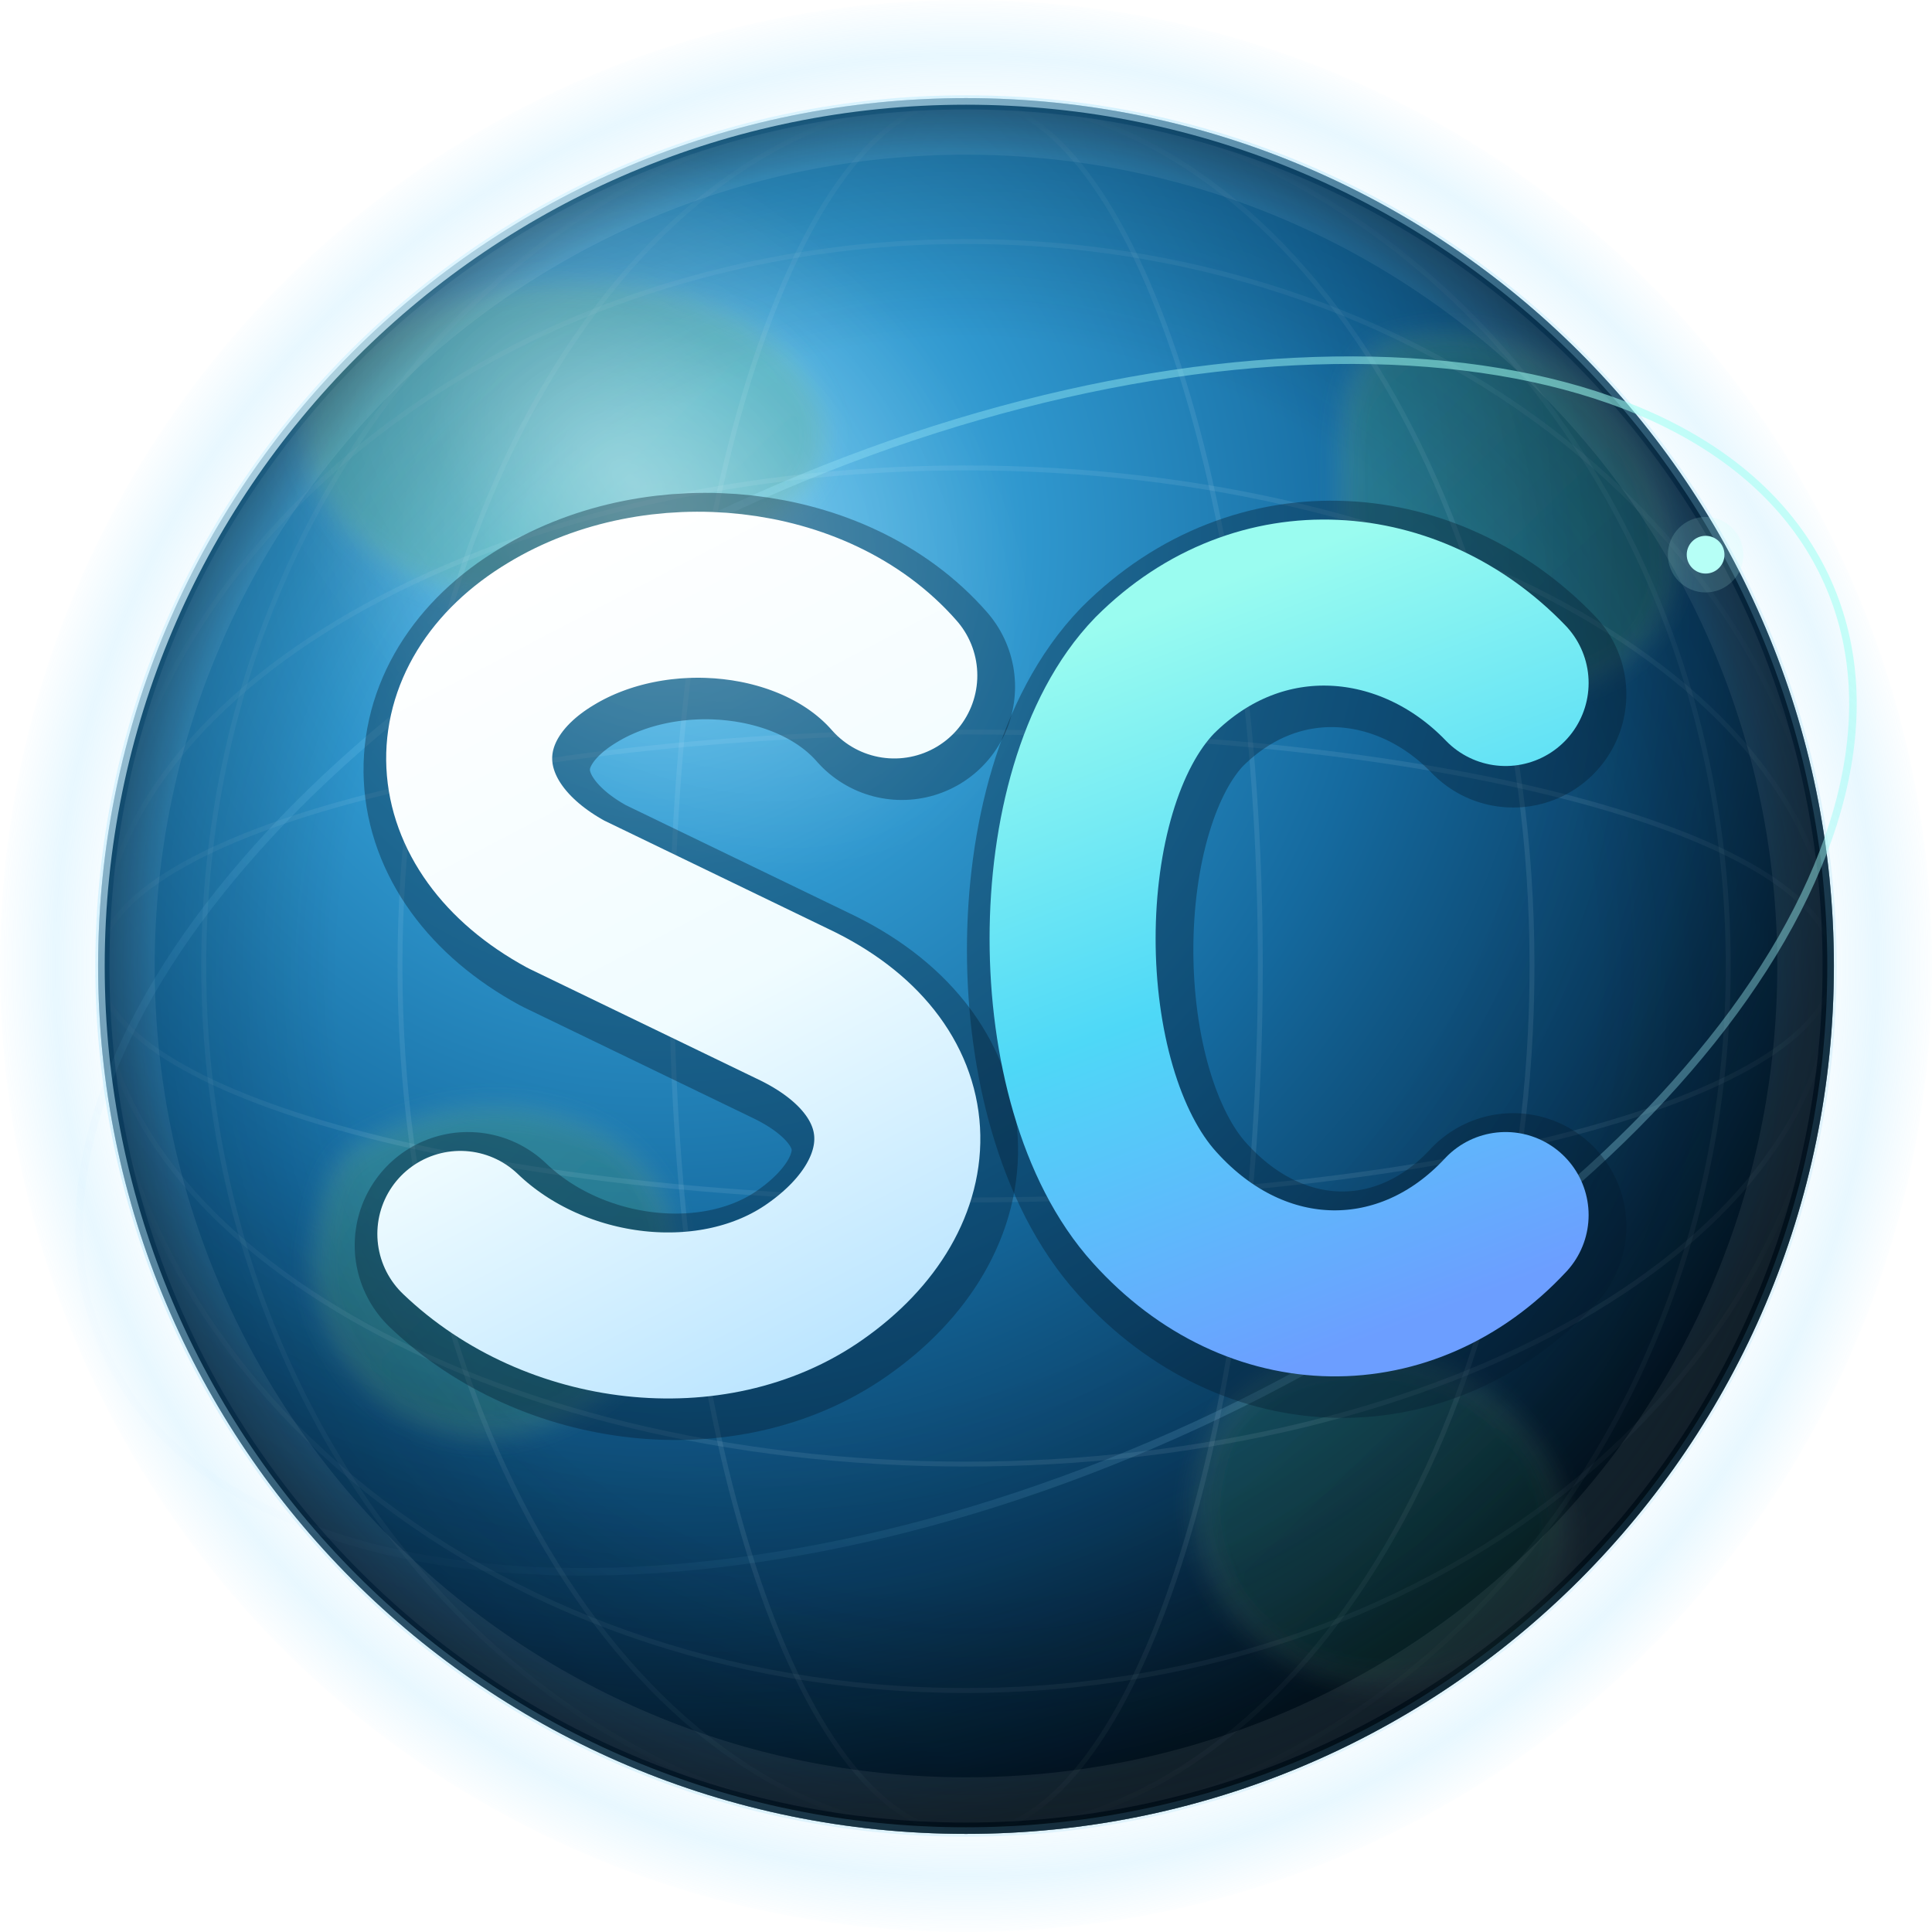
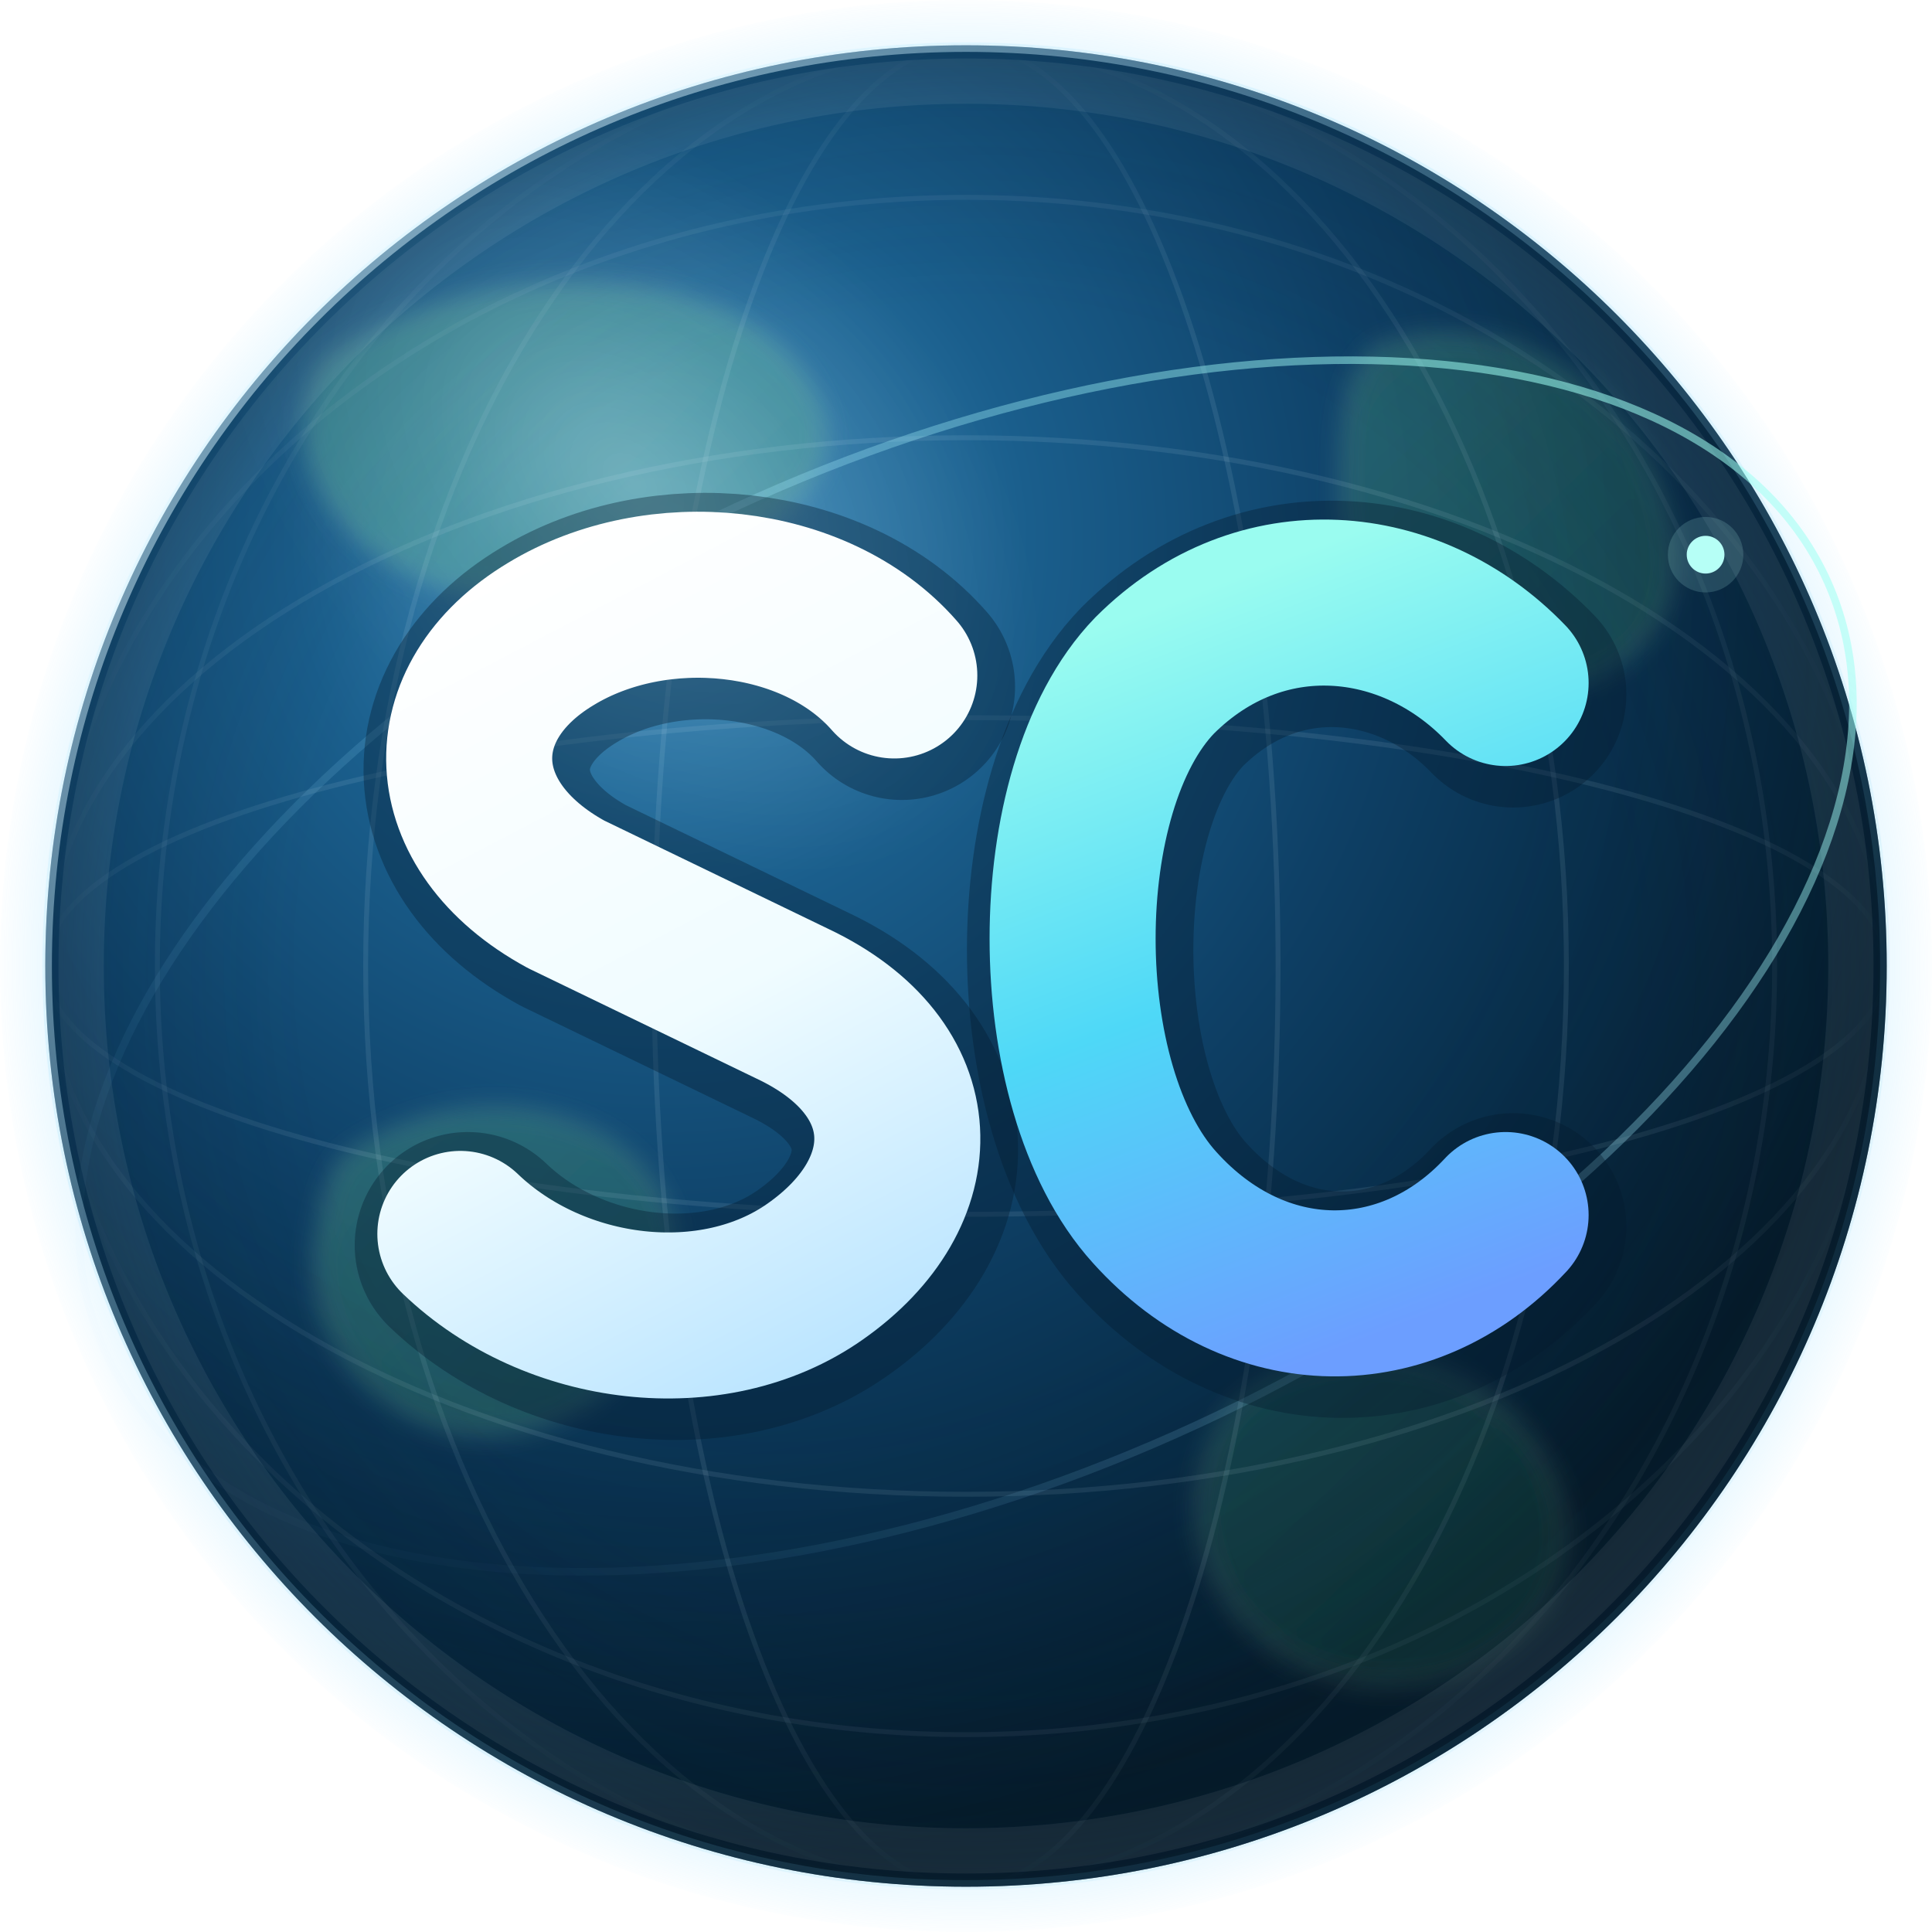
<svg xmlns="http://www.w3.org/2000/svg" width="512" height="512" viewBox="0 0 512 512" fill="none" role="img" aria-labelledby="title description">
  <defs>
    <radialGradient id="ocean" cx="0" cy="0" r="1" gradientTransform="translate(176 142) rotate(50) scale(352 352)" gradientUnits="userSpaceOnUse">
-       <stop stop-color="#6FCDF4" />
-       <stop offset="0.28" stop-color="#2F97CE" />
-       <stop offset="0.55" stop-color="#156A9F" />
-       <stop offset="0.8" stop-color="#0A3D62" />
-       <stop offset="1" stop-color="#03131F" />
+       <stop stop-color="#3E8FBE" />
+       <stop offset="0.28" stop-color="#1A5E8C" />
+       <stop offset="0.55" stop-color="#0E4066" />
+       <stop offset="0.8" stop-color="#072A44" />
+       <stop offset="1" stop-color="#041826" />
    </radialGradient>
-     <radialGradient id="inner-shadow" cx="0" cy="0" r="1" gradientTransform="translate(256 256) scale(232 232)" gradientUnits="userSpaceOnUse">
-       <stop offset="0.72" stop-color="#020D18" stop-opacity="0" />
-       <stop offset="0.93" stop-color="#020D18" stop-opacity="0.18" />
-       <stop offset="1" stop-color="#020D18" stop-opacity="0.5" />
+     <radialGradient id="inner-shadow" cx="0" cy="0" r="1" gradientTransform="translate(256 256) scale(246 246)" gradientUnits="userSpaceOnUse">
+       <stop offset="0.72" stop-color="#0A2438" stop-opacity="0" />
+       <stop offset="0.93" stop-color="#0A2438" stop-opacity="0.12" />
+       <stop offset="1" stop-color="#0A2438" stop-opacity="0.32" />
    </radialGradient>
    <radialGradient id="terminator" cx="0" cy="0" r="1" gradientTransform="translate(206 176) rotate(52) scale(332 332)" gradientUnits="userSpaceOnUse">
-       <stop offset="0.6" stop-color="#02111E" stop-opacity="0" />
-       <stop offset="0.88" stop-color="#02111E" stop-opacity="0.18" />
-       <stop offset="1" stop-color="#010910" stop-opacity="0.38" />
+       <stop offset="0.6" stop-color="#0A2438" stop-opacity="0" />
+       <stop offset="0.88" stop-color="#0A2438" stop-opacity="0.12" />
+       <stop offset="1" stop-color="#081A28" stop-opacity="0.24" />
    </radialGradient>
    <radialGradient id="specular" cx="0" cy="0" r="1" gradientTransform="translate(168 128) rotate(42) scale(126 82)" gradientUnits="userSpaceOnUse">
-       <stop stop-color="#FFFFFF" stop-opacity="0.34" />
-       <stop offset="0.5" stop-color="#FFFFFF" stop-opacity="0.1" />
+       <stop stop-color="#FFFFFF" stop-opacity="0.22" />
+       <stop offset="0.5" stop-color="#FFFFFF" stop-opacity="0.07" />
      <stop offset="1" stop-color="#FFFFFF" stop-opacity="0" />
    </radialGradient>
    <radialGradient id="atmosphere" cx="0" cy="0" r="1" gradientTransform="translate(256 256) scale(258 258)" gradientUnits="userSpaceOnUse">
      <stop offset="0.86" stop-color="#5CCBFF" stop-opacity="0" />
      <stop offset="0.935" stop-color="#5CCBFF" stop-opacity="0.14" />
      <stop offset="1" stop-color="#5CCBFF" stop-opacity="0" />
    </radialGradient>
    <linearGradient id="rim" x1="96" y1="96" x2="428" y2="436" gradientUnits="userSpaceOnUse">
-       <stop stop-color="#D6F3FF" stop-opacity="0.75" />
-       <stop offset="0.45" stop-color="#9ADCF8" stop-opacity="0.28" />
-       <stop offset="1" stop-color="#5FBFE8" stop-opacity="0.12" />
+       <stop stop-color="#D6F3FF" stop-opacity="0.5" />
+       <stop offset="0.45" stop-color="#9ADCF8" stop-opacity="0.2" />
+       <stop offset="1" stop-color="#5FBFE8" stop-opacity="0.08" />
    </linearGradient>
    <linearGradient id="continent" x1="110" y1="110" x2="400" y2="410" gradientUnits="userSpaceOnUse">
      <stop stop-color="#6FC7A4" />
      <stop offset="0.55" stop-color="#357F68" />
      <stop offset="1" stop-color="#1B5A49" />
    </linearGradient>
    <filter id="soft-land" x="-15%" y="-15%" width="130%" height="130%">
      <feGaussianBlur stdDeviation="3.2" />
    </filter>
    <linearGradient id="s-ink" x1="134" y1="150" x2="241" y2="355" gradientUnits="userSpaceOnUse">
      <stop stop-color="#FFFFFF" />
      <stop offset="0.55" stop-color="#F0FCFF" />
      <stop offset="1" stop-color="#B9E4FF" />
    </linearGradient>
    <linearGradient id="c-ink" x1="319" y1="156" x2="391" y2="344" gradientUnits="userSpaceOnUse">
      <stop stop-color="#9AFCF0" />
      <stop offset="0.5" stop-color="#4ED8F7" />
      <stop offset="1" stop-color="#6C9EFF" />
    </linearGradient>
    <linearGradient id="orbit-ink" x1="72" y1="340" x2="446" y2="158" gradientUnits="userSpaceOnUse">
      <stop stop-color="#7FD4FF" stop-opacity="0.02" />
      <stop offset="0.55" stop-color="#9FE3FF" stop-opacity="0.22" />
      <stop offset="1" stop-color="#9DFFF2" stop-opacity="0.55" />
    </linearGradient>
-     <radialGradient id="grid-fade" cx="0" cy="0" r="1" gradientTransform="translate(256 256) scale(232 232)" gradientUnits="userSpaceOnUse">
+     <radialGradient id="grid-fade" cx="0" cy="0" r="1" gradientTransform="translate(256 256) scale(246 246)" gradientUnits="userSpaceOnUse">
      <stop offset="0.7" stop-color="#FFFFFF" />
      <stop offset="0.93" stop-color="#FFFFFF" stop-opacity="0.55" />
      <stop offset="1" stop-color="#FFFFFF" stop-opacity="0" />
    </radialGradient>
    <mask id="grid-mask">
-       <circle cx="256" cy="256" r="230" fill="url(#grid-fade)" />
+       <circle cx="256" cy="256" r="244" fill="url(#grid-fade)" />
    </mask>
    <clipPath id="globe-clip">
-       <circle cx="256" cy="256" r="230" />
+       <circle cx="256" cy="256" r="244" />
    </clipPath>
  </defs>
  <circle cx="256" cy="256" r="256" fill="url(#atmosphere)" />
  <g clip-path="url(#globe-clip)">
-     <circle cx="256" cy="256" r="230" fill="url(#ocean)" />
+     <circle cx="256" cy="256" r="244" fill="url(#ocean)" />
    <g filter="url(#soft-land)" fill="url(#continent)" fill-opacity="0.38" stroke="#CFF7E4" stroke-opacity="0.12" stroke-width="2">
      <path d="M 86 96 C 128 66 196 70 214 102 C 228 124 206 142 180 146 C 152 150 138 162 114 154 C 90 145 72 120 86 96 Z" />
      <path d="M 366 92 C 402 80 436 106 442 140 C 448 168 424 186 398 182 C 374 178 356 156 356 132 C 356 114 356 98 366 92 Z" />
      <path d="M 96 304 C 126 286 166 294 176 320 C 186 346 164 374 136 379 C 106 384 82 358 84 332 C 86 316 88 308 96 304 Z" />
      <path d="M 336 366 C 366 350 402 366 412 394 C 422 422 398 446 368 446 C 338 446 316 422 318 396 C 320 380 326 372 336 366 Z" />
    </g>
    <g stroke="#E6F9FF" stroke-opacity="0.09" stroke-width="1.3" mask="url(#grid-mask)">
-       <ellipse cx="256" cy="256" rx="230" ry="62" />
-       <ellipse cx="256" cy="256" rx="230" ry="132" />
-       <ellipse cx="256" cy="256" rx="230" ry="192" />
-       <ellipse cx="256" cy="256" rx="78" ry="230" />
-       <ellipse cx="256" cy="256" rx="150" ry="230" />
-       <ellipse cx="256" cy="256" rx="202" ry="230" />
+       <ellipse cx="256" cy="256" rx="244" ry="65.8" />
+       <ellipse cx="256" cy="256" rx="244" ry="140" />
+       <ellipse cx="256" cy="256" rx="244" ry="203.7" />
+       <ellipse cx="256" cy="256" rx="82.7" ry="244" />
+       <ellipse cx="256" cy="256" rx="159.1" ry="244" />
+       <ellipse cx="256" cy="256" rx="214.3" ry="244" />
    </g>
-     <circle cx="256" cy="256" r="230" fill="url(#terminator)" />
-     <circle cx="256" cy="256" r="230" fill="url(#inner-shadow)" />
-     <circle cx="256" cy="256" r="230" fill="url(#specular)" />
-     <circle cx="256" cy="256" r="221" fill="none" stroke="#EAF9FF" stroke-opacity="0.07" stroke-width="12" />
+     <circle cx="256" cy="256" r="244" fill="url(#terminator)" />
+     <circle cx="256" cy="256" r="244" fill="url(#inner-shadow)" />
+     <circle cx="256" cy="256" r="244" fill="url(#specular)" />
+     <circle cx="256" cy="256" r="234.5" fill="none" stroke="#EAF9FF" stroke-opacity="0.07" stroke-width="12" />
  </g>
-   <circle cx="256" cy="256" r="229.5" stroke="url(#rim)" stroke-width="2.5" />
+   <circle cx="256" cy="256" r="243.5" stroke="url(#rim)" stroke-width="2.5" />
  <g>
    <ellipse cx="256" cy="256" rx="250" ry="136" transform="rotate(-24 256 256)" stroke="url(#orbit-ink)" stroke-width="2" />
    <circle cx="452" cy="147" r="5" fill="#B6FFF5" />
    <circle cx="452" cy="147" r="10" fill="#B6FFF5" fill-opacity="0.16" />
  </g>
  <g id="monogram" fill="none" stroke-linecap="round" stroke-linejoin="round">
    <g stroke="#041A2E" stroke-opacity="0.36" stroke-width="60" transform="translate(2 3)">
      <path d="M 237 179 C 216 155 174 151 146 168 C 116 186 117 219 150 237 L 210 266 C 246 283 246 316 216 337 C 189 356 147 351 122 327" />
      <path d="M 399 181 C 374 155 334 151 306 179 C 277 209 277 288 306 320 C 333 350 373 350 399 322" />
    </g>
    <g stroke-width="44">
      <path id="letter-s" d="M 237 179 C 216 155 174 151 146 168 C 116 186 117 219 150 237 L 210 266 C 246 283 246 316 216 337 C 189 356 147 351 122 327" stroke="url(#s-ink)" />
      <path id="letter-c" d="M 399 181 C 374 155 334 151 306 179 C 277 209 277 288 306 320 C 333 350 373 350 399 322" stroke="url(#c-ink)" />
    </g>
  </g>
</svg>
